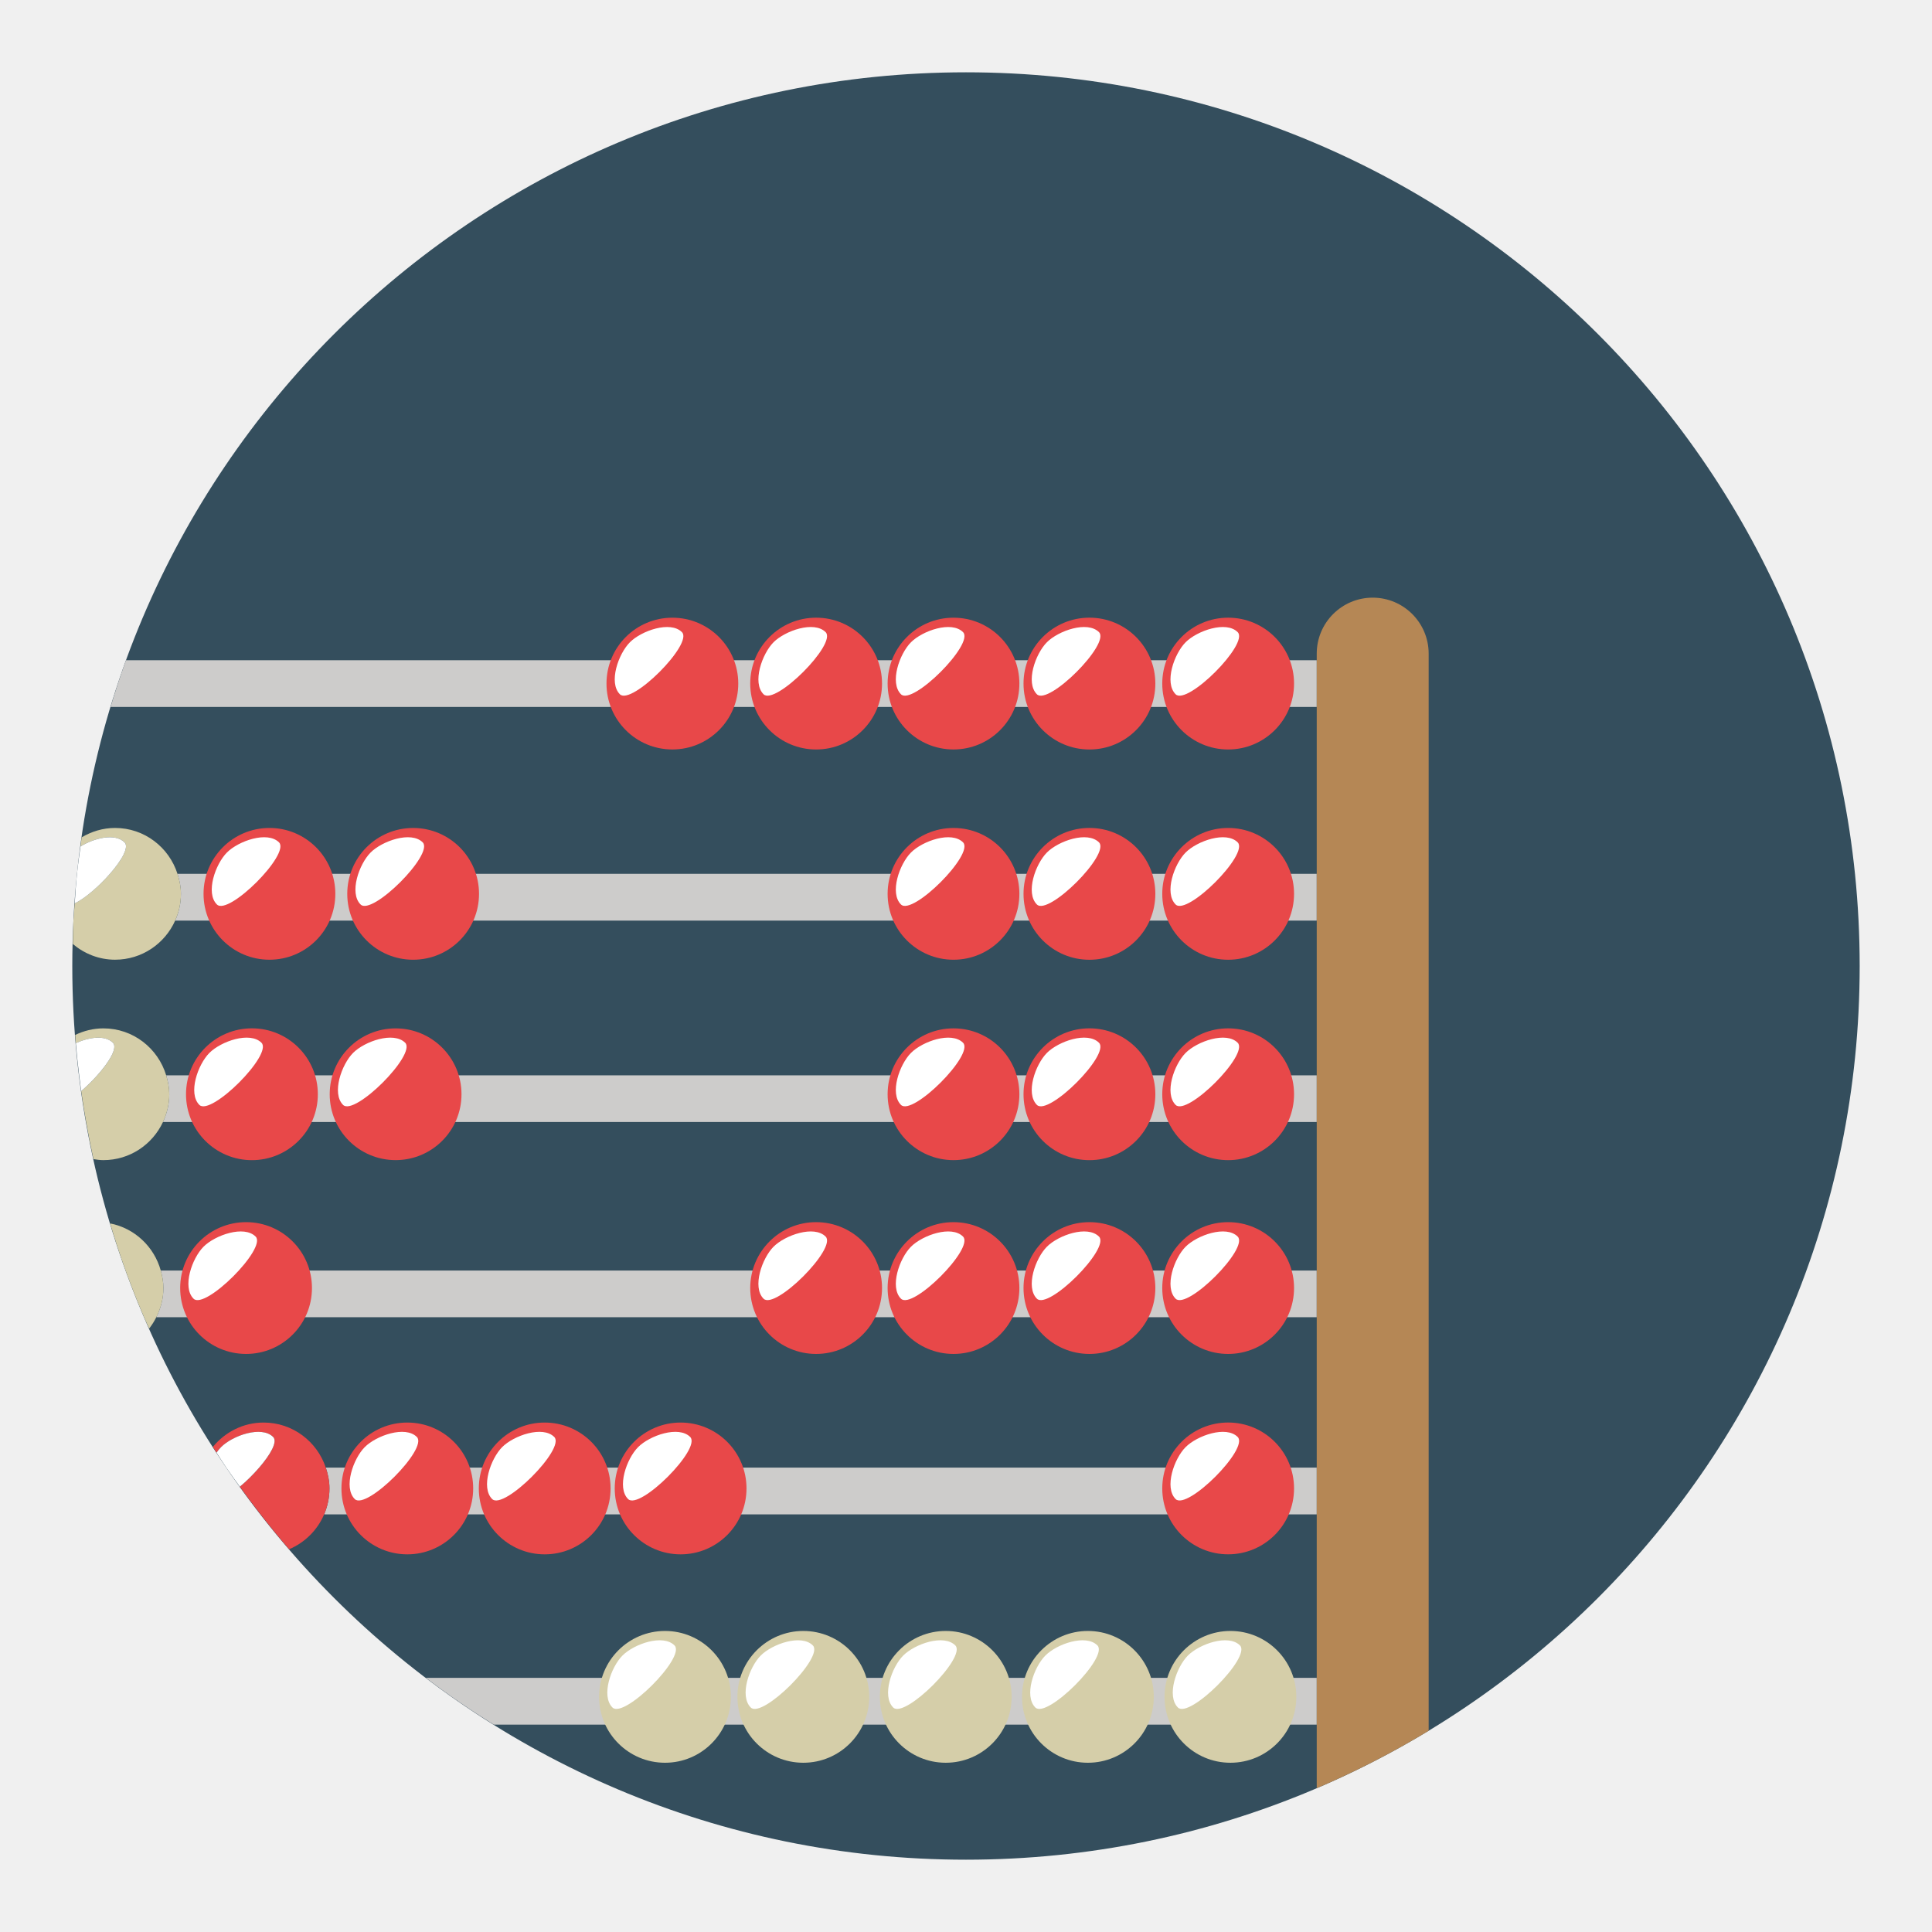
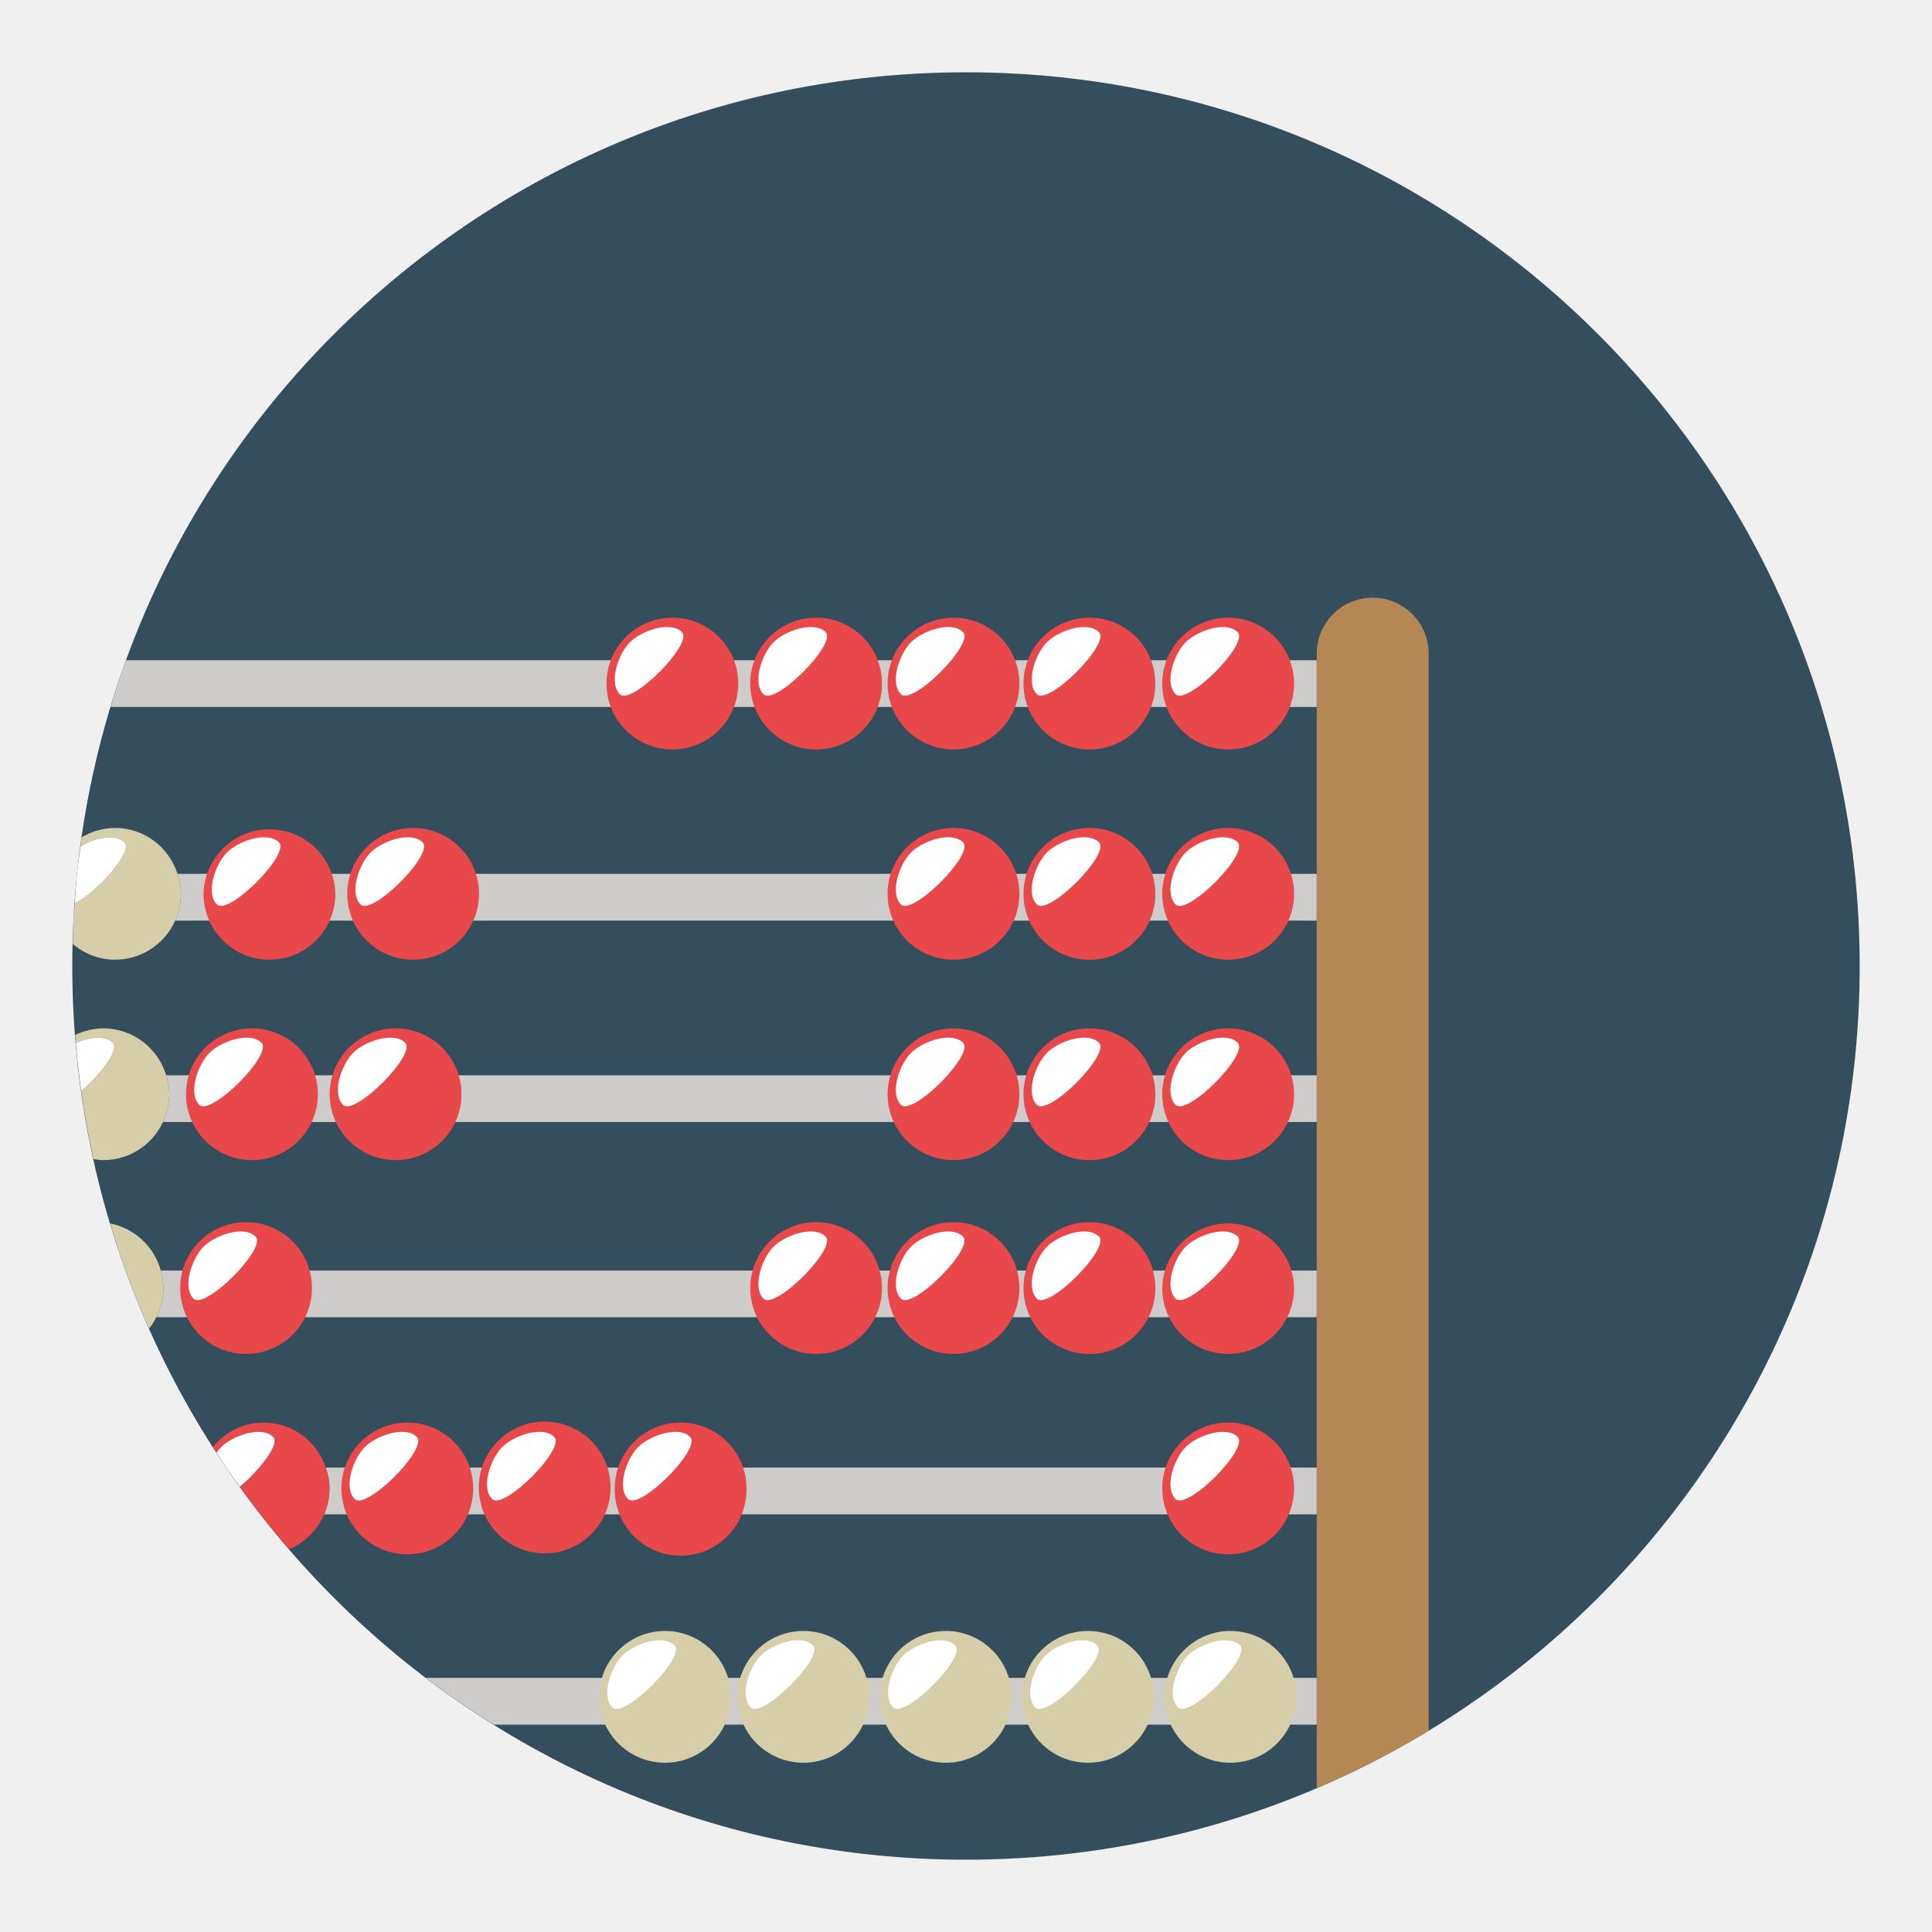
- <svg xmlns="http://www.w3.org/2000/svg" version="1.1" id="Layer_1" x="0px" y="0px" width="136.913px" height="136.914px" viewBox="0 0 136.913 136.914" enable-background="new 0 0 136.913 136.914" xml:space="preserve">
+ <svg xmlns="http://www.w3.org/2000/svg" width="136.913" height="136.914" xml:space="preserve">
+   <circle fill="#344E5D" cx="68.456" cy="68.457" r="63.333" />
+   <path fill="#CDCCCB" d="M93.313 46.789H8.928A64.115 64.115 0 0 0 7.834 50.1h85.479v-3.311zM12.822 63.344c0 .676-.15 1.314-.408 1.895h80.898v-3.313H12.578c.145.451.244.92.244 1.418zM11.996 77.545c0 .705-.168 1.369-.449 1.969h81.766v-3.309H11.777c.129.428.219.871.219 1.34zM11.58 91.277c0 .748-.191 1.445-.504 2.07h82.236v-3.309h-81.92c.11.398.188.808.188 1.239zM23.348 105.479c0 .652-.135 1.273-.377 1.838h70.342v-3.313H23.088c.156.467.26.957.26 1.475zM93.313 118.904H30.176a63.821 63.821 0 0 0 4.809 3.313h58.328v-3.313z" />
  <g>
+     <circle fill="#E84849" cx="57.836" cy="48.443" r="4.67" />
+     <path fill="#FFF" d="M54.109 49.199c-.822-.822-.105-2.867.711-3.688.824-.818 2.869-1.535 3.689-.713.823.819-3.577 5.223-4.4 4.401z" />
+     <circle fill="#E84849" cx="47.649" cy="48.443" r="4.669" />
+     <path fill="#FFF" d="M43.928 49.199c-.822-.822-.107-2.867.715-3.688.82-.818 2.863-1.535 3.684-.713.821.819-3.581 5.223-4.399 4.401z" />
+     <circle fill="#E84849" cx="67.571" cy="48.443" r="4.669" />
+     <path fill="#FFF" d="M63.848 49.199c-.822-.822-.107-2.867.713-3.688.822-.818 2.867-1.535 3.686-.713.821.819-3.581 5.223-4.399 4.401z" />
+     <circle fill="#E84849" cx="77.204" cy="48.443" r="4.671" />
+     <path fill="#FFF" d="M73.48 49.199c-.822-.822-.107-2.867.713-3.688.82-.818 2.865-1.535 3.688-.713.822.819-3.58 5.223-4.401 4.401z" />
+     <circle fill="#E84849" cx="87.035" cy="48.443" r="4.67" />
+     <path fill="#FFF" d="M83.311 49.199c-.82-.822-.107-2.867.713-3.688.822-.818 2.869-1.535 3.686-.713.821.819-3.577 5.223-4.399 4.401z" />
    <g>
+       <circle fill="#E84849" cx="29.278" cy="63.344" r="4.669" />
+       <path fill="#FFF" d="M25.553 64.096c-.824-.818-.107-2.863.713-3.684.822-.822 2.867-1.537 3.689-.717.818.823-3.582 5.225-4.402 4.401z" />
+       <path fill="#E84849" d="M14.424 63.344a4.671 4.671 0 0 1 9.34 0 4.668 4.668 0 0 1-4.668 4.668 4.669 4.669 0 0 1-4.672-4.668z" />
+       <path fill="#FFF" d="M15.371 64.096c-.824-.818-.107-2.863.713-3.684.822-.822 2.865-1.537 3.688-.717.818.823-3.581 5.225-4.401 4.401z" />
+       <circle fill="#E84849" cx="67.571" cy="63.344" r="4.669" />
+       <path fill="#FFF" d="M63.848 64.096c-.822-.818-.107-2.863.713-3.684.822-.822 2.867-1.537 3.686-.717.821.823-3.581 5.225-4.399 4.401z" />
      <g>
-         <g>
-           <g>
-             <g>
-               <circle fill="#344E5D" cx="68.456" cy="68.457" r="63.333" />
-             </g>
-           </g>
-         </g>
+         <circle fill="#E84849" cx="77.204" cy="63.344" r="4.671" />
+         <path fill="#FFF" d="M73.48 64.096c-.822-.818-.107-2.863.713-3.684.82-.822 2.865-1.537 3.688-.717.822.823-3.58 5.225-4.401 4.401z" />
+       </g>
+       <g>
+         <circle fill="#E84849" cx="87.035" cy="63.344" r="4.67" />
+         <path fill="#FFF" d="M83.311 64.096c-.82-.818-.107-2.863.713-3.684.822-.822 2.869-1.537 3.686-.717.821.823-3.577 5.225-4.399 4.401z" />
      </g>
    </g>
    <g>
+       <path fill="#E84849" d="M23.365 77.545a4.67 4.67 0 0 1 9.34 0 4.668 4.668 0 0 1-4.668 4.668 4.669 4.669 0 0 1-4.672-4.668z" />
+       <path fill="#FFF" d="M24.311 78.299c-.82-.82-.107-2.865.713-3.686.822-.82 2.867-1.537 3.689-.717.818.823-3.58 5.223-4.402 4.403z" />
+       <circle fill="#E84849" cx="17.853" cy="77.545" r="4.671" />
+       <path fill="#FFF" d="M14.127 78.299c-.82-.82-.107-2.865.715-3.686s2.865-1.537 3.688-.717c.82.823-3.581 5.223-4.403 4.403z" />
+       <circle fill="#E84849" cx="67.571" cy="77.545" r="4.669" />
+       <path fill="#FFF" d="M63.848 78.299c-.822-.82-.107-2.865.713-3.686.822-.82 2.867-1.537 3.686-.717.821.823-3.581 5.223-4.399 4.403z" />
      <g>
-         <g>
-           <g>
-             <g>
-               <g>
-                 <path fill="#CDCCCB" d="M93.313,46.789H8.928c-0.396,1.09-0.756,2.195-1.094,3.311h85.479V46.789z" />
-               </g>
-             </g>
-           </g>
-         </g>
+         <circle fill="#E84849" cx="77.204" cy="77.545" r="4.671" />
+         <path fill="#FFF" d="M73.48 78.299c-.822-.82-.107-2.865.713-3.686s2.865-1.537 3.688-.717c.822.823-3.58 5.223-4.401 4.403z" />
      </g>
      <g>
-         <g>
-           <g>
-             <g>
-               <g>
-                 <path fill="#CDCCCB" d="M12.822,63.344c0,0.676-0.15,1.314-0.408,1.895h80.898v-3.313H12.578         C12.723,62.377,12.822,62.846,12.822,63.344z" />
-               </g>
-             </g>
-           </g>
-         </g>
-       </g>
-       <g>
-         <g>
-           <g>
-             <g>
-               <g>
-                 <path fill="#CDCCCB" d="M11.996,77.545c0,0.705-0.168,1.369-0.449,1.969h81.766v-3.309H11.777         C11.906,76.633,11.996,77.076,11.996,77.545z" />
-               </g>
-             </g>
-           </g>
-         </g>
-       </g>
-       <g>
-         <g>
-           <g>
-             <g>
-               <g>
-                 <path fill="#CDCCCB" d="M11.58,91.277c0,0.748-0.191,1.445-0.504,2.07h82.236v-3.309h-81.92         C11.502,90.436,11.58,90.846,11.58,91.277z" />
-               </g>
-             </g>
-           </g>
-         </g>
-       </g>
-       <g>
-         <g>
-           <g>
-             <g>
-               <g>
-                 <path fill="#CDCCCB" d="M23.348,105.479c0,0.652-0.135,1.273-0.377,1.838h70.342v-3.313H23.088         C23.244,104.471,23.348,104.961,23.348,105.479z" />
-               </g>
-             </g>
-           </g>
-         </g>
-       </g>
-       <g>
-         <g>
-           <g>
-             <g>
-               <g>
-                 <path fill="#CDCCCB" d="M93.313,118.904H30.176c1.549,1.176,3.152,2.279,4.809,3.313h58.328V118.904z" />
-               </g>
-             </g>
-           </g>
-         </g>
+         <circle fill="#E84849" cx="87.035" cy="77.545" r="4.67" />
+         <path fill="#FFF" d="M83.311 78.299c-.82-.82-.107-2.865.713-3.686.822-.82 2.869-1.537 3.686-.717.821.823-3.577 5.223-4.399 4.403z" />
      </g>
    </g>
    <g>
+       <path fill="#E84849" d="M53.166 91.277a4.67 4.67 0 1 1 4.668 4.672 4.669 4.669 0 0 1-4.668-4.672z" />
+       <path fill="#FFF" d="M54.109 92.033c-.822-.82-.105-2.867.711-3.686.824-.82 2.869-1.537 3.689-.715.823.821-3.577 5.223-4.4 4.401z" />
+       <path fill="#E84849" d="M12.768 91.277a4.67 4.67 0 1 1 9.34.004 4.67 4.67 0 0 1-9.34-.004z" />
+       <path fill="#FFF" d="M13.715 92.033c-.822-.82-.107-2.867.711-3.686.822-.82 2.867-1.537 3.689-.715.821.821-3.582 5.223-4.4 4.401z" />
+       <path fill="#E84849" d="M62.902 91.277a4.67 4.67 0 1 1 4.668 4.672 4.669 4.669 0 0 1-4.668-4.672z" />
+       <path fill="#FFF" d="M63.848 92.033c-.822-.82-.107-2.867.713-3.686.822-.82 2.867-1.537 3.686-.715.821.821-3.581 5.223-4.399 4.401z" />
      <g>
-         <g>
-           <g>
-             <g>
-               <g>
-                 <g>
-                   <g>
-                     <circle fill="#E84849" cx="57.836" cy="48.443" r="4.67" />
-                   </g>
-                 </g>
-               </g>
-             </g>
-           </g>
-           <g>
-             <g>
-               <g>
-                 <g>
-                   <g>
-                     <path fill="#FFFFFF" d="M54.109,49.199c-0.822-0.822-0.105-2.867,0.711-3.688c0.824-0.818,2.869-1.535,3.689-0.713           C59.332,45.617,54.932,50.021,54.109,49.199z" />
-                   </g>
-                 </g>
-               </g>
-             </g>
-           </g>
-         </g>
-         <g>
-           <g>
-             <g>
-               <g>
-                 <g>
-                   <g>
-                     <circle fill="#E84849" cx="47.649" cy="48.443" r="4.669" />
-                   </g>
-                 </g>
-               </g>
-             </g>
-           </g>
-           <g>
-             <g>
-               <g>
-                 <g>
-                   <g>
-                     <path fill="#FFFFFF" d="M43.928,49.199c-0.822-0.822-0.107-2.867,0.715-3.688c0.82-0.818,2.863-1.535,3.684-0.713           C49.148,45.617,44.746,50.021,43.928,49.199z" />
-                   </g>
-                 </g>
-               </g>
-             </g>
-           </g>
-         </g>
-         <g>
-           <g>
-             <g>
-               <g>
-                 <g>
-                   <g>
-                     <circle fill="#E84849" cx="67.571" cy="48.443" r="4.669" />
-                   </g>
-                 </g>
-               </g>
-             </g>
-           </g>
-           <g>
-             <g>
-               <g>
-                 <g>
-                   <g>
-                     <path fill="#FFFFFF" d="M63.848,49.199c-0.822-0.822-0.107-2.867,0.713-3.688c0.822-0.818,2.867-1.535,3.686-0.713           C69.068,45.617,64.666,50.021,63.848,49.199z" />
-                   </g>
-                 </g>
-               </g>
-             </g>
-           </g>
-         </g>
-         <g>
-           <g>
-             <g>
-               <g>
-                 <g>
-                   <g>
-                     <circle fill="#E84849" cx="77.204" cy="48.443" r="4.671" />
-                   </g>
-                 </g>
-               </g>
-             </g>
-           </g>
-           <g>
-             <g>
-               <g>
-                 <g>
-                   <g>
-                     <path fill="#FFFFFF" d="M73.48,49.199c-0.822-0.822-0.107-2.867,0.713-3.688c0.82-0.818,2.865-1.535,3.688-0.713           C78.703,45.617,74.301,50.021,73.48,49.199z" />
-                   </g>
-                 </g>
-               </g>
-             </g>
-           </g>
-         </g>
-         <g>
-           <g>
-             <g>
-               <g>
-                 <g>
-                   <g>
-                     <circle fill="#E84849" cx="87.035" cy="48.443" r="4.67" />
-                   </g>
-                 </g>
-               </g>
-             </g>
-           </g>
-           <g>
-             <g>
-               <g>
-                 <g>
-                   <g>
-                     <path fill="#FFFFFF" d="M83.311,49.199c-0.82-0.822-0.107-2.867,0.713-3.688c0.822-0.818,2.869-1.535,3.686-0.713           C88.531,45.617,84.133,50.021,83.311,49.199z" />
-                   </g>
-                 </g>
-               </g>
-             </g>
-           </g>
-         </g>
+         <path fill="#E84849" d="M72.533 91.277a4.671 4.671 0 1 1 9.342.006 4.671 4.671 0 0 1-9.342-.006z" />
+         <path fill="#FFF" d="M73.48 92.033c-.822-.82-.107-2.867.713-3.686.82-.82 2.865-1.537 3.688-.715.822.821-3.58 5.223-4.401 4.401z" />
      </g>
      <g>
-         <g>
-           <g>
-             <g>
-               <g>
-                 <g>
-                   <g>
-                     <circle fill="#E84849" cx="29.278" cy="63.344" r="4.669" />
-                   </g>
-                 </g>
-               </g>
-             </g>
-           </g>
-           <g>
-             <g>
-               <g>
-                 <g>
-                   <g>
-                     <path fill="#FFFFFF" d="M25.553,64.096c-0.824-0.818-0.107-2.863,0.713-3.684c0.822-0.822,2.867-1.537,3.689-0.717           C30.773,60.518,26.373,64.92,25.553,64.096z" />
-                   </g>
-                 </g>
-               </g>
-             </g>
-           </g>
-         </g>
-         <g>
-           <g>
-             <g>
-               <g>
-                 <g>
-                   <g>
-                     <path fill="#E84849" d="M14.424,63.344c0-2.578,2.092-4.67,4.672-4.67c2.576,0,4.668,2.092,4.668,4.67           c0,2.58-2.092,4.668-4.668,4.668C16.516,68.012,14.424,65.924,14.424,63.344z" />
-                   </g>
-                 </g>
-               </g>
-             </g>
-           </g>
-           <g>
-             <g>
-               <g>
-                 <g>
-                   <g>
-                     <path fill="#FFFFFF" d="M15.371,64.096c-0.824-0.818-0.107-2.863,0.713-3.684c0.822-0.822,2.865-1.537,3.688-0.717           C20.59,60.518,16.191,64.92,15.371,64.096z" />
-                   </g>
-                 </g>
-               </g>
-             </g>
-           </g>
-         </g>
-         <g>
-           <g>
-             <g>
-               <g>
-                 <g>
-                   <g>
-                     <circle fill="#E84849" cx="67.571" cy="63.344" r="4.669" />
-                   </g>
-                 </g>
-               </g>
-             </g>
-           </g>
-           <g>
-             <g>
-               <g>
-                 <g>
-                   <g>
-                     <path fill="#FFFFFF" d="M63.848,64.096c-0.822-0.818-0.107-2.863,0.713-3.684c0.822-0.822,2.867-1.537,3.686-0.717           C69.068,60.518,64.666,64.92,63.848,64.096z" />
-                   </g>
-                 </g>
-               </g>
-             </g>
-           </g>
-         </g>
-         <g>
-           <g>
-             <g>
-               <g>
-                 <g>
-                   <g>
-                     <circle fill="#E84849" cx="77.204" cy="63.344" r="4.671" />
-                   </g>
-                 </g>
-               </g>
-             </g>
-           </g>
-           <g>
-             <g>
-               <g>
-                 <g>
-                   <g>
-                     <path fill="#FFFFFF" d="M73.48,64.096c-0.822-0.818-0.107-2.863,0.713-3.684c0.82-0.822,2.865-1.537,3.688-0.717           C78.703,60.518,74.301,64.92,73.48,64.096z" />
-                   </g>
-                 </g>
-               </g>
-             </g>
-           </g>
-         </g>
-         <g>
-           <g>
-             <g>
-               <g>
-                 <g>
-                   <g>
-                     <circle fill="#E84849" cx="87.035" cy="63.344" r="4.67" />
-                   </g>
-                 </g>
-               </g>
-             </g>
-           </g>
-           <g>
-             <g>
-               <g>
-                 <g>
-                   <g>
-                     <path fill="#FFFFFF" d="M83.311,64.096c-0.82-0.818-0.107-2.863,0.713-3.684c0.822-0.822,2.869-1.537,3.686-0.717           C88.531,60.518,84.133,64.92,83.311,64.096z" />
-                   </g>
-                 </g>
-               </g>
-             </g>
-           </g>
-         </g>
+         <path fill="#E84849" d="M82.365 91.277a4.671 4.671 0 0 1 9.34 0 4.67 4.67 0 1 1-9.34 0z" />
+         <path fill="#FFF" d="M83.311 92.033c-.82-.82-.107-2.867.713-3.686.822-.82 2.869-1.537 3.686-.715.821.821-3.577 5.223-4.399 4.401z" />
+       </g>
+     </g>
+     <g>
+       <path fill="#E84849" d="M24.197 105.479a4.667 4.667 0 0 1 4.668-4.668 4.67 4.67 0 0 1 0 9.34 4.668 4.668 0 0 1-4.668-4.672z" />
+       <path fill="#FFF" d="M25.139 106.232c-.822-.818-.105-2.865.713-3.684.822-.82 2.867-1.537 3.689-.715.82.819-3.58 5.222-4.402 4.399z" />
+       <path fill="#B58755" d="M97.277 42.354a3.968 3.968 0 0 0-3.965 3.969v80.4a63.053 63.053 0 0 0 7.932-4.07V46.322a3.967 3.967 0 0 0-3.967-3.968z" />
+       <path fill="#D5CEA9" d="M12.578 61.926c-.602-1.881-2.344-3.252-4.424-3.252-.869 0-1.672.254-2.369.666-.031.215-.055.434-.082.648.969-.604 2.453-.965 3.125-.293.34.34-.217 1.291-1.039 2.23-.766.877-1.76 1.738-2.494 2.096-.029.406-.07.809-.092 1.217-.027.551-.027 1.107-.041 1.662a4.63 4.63 0 0 0 2.992 1.111 4.665 4.665 0 0 0 4.26-2.773c.258-.58.408-1.219.408-1.895a4.6 4.6 0 0 0-.244-1.417z" />
+       <path fill="#FFF" d="M8.828 59.695c-.672-.672-2.156-.311-3.125.293-.086.645-.18 1.287-.246 1.938-.072.693-.115 1.396-.162 2.096.734-.357 1.729-1.219 2.494-2.096.822-.94 1.379-1.891 1.039-2.231z" />
+       <path fill="#D5CEA9" d="M11.777 76.205c-.58-1.92-2.342-3.328-4.451-3.328-.719 0-1.391.176-1.998.465.016.193.027.389.045.584.926-.424 2.066-.594 2.629-.029.348.35-.248 1.344-1.109 2.309-.352.395-.744.781-1.139 1.121a69.644 69.644 0 0 0 .868 4.815c.232.037.463.072.705.072a4.66 4.66 0 0 0 4.221-2.699c.281-.6.449-1.264.449-1.969a4.649 4.649 0 0 0-.22-1.341z" />
+       <path fill="#FFF" d="M8.002 73.896c-.563-.564-1.703-.395-2.629.029.064.764.146 1.523.238 2.279.045.375.09.748.143 1.121.395-.34.787-.727 1.139-1.121.861-.964 1.457-1.958 1.109-2.308z" />
+       <path fill="#D5CEA9" d="M11.393 90.039a4.665 4.665 0 0 0-3.59-3.34c.338 1.127.699 2.24 1.098 3.34a62.624 62.624 0 0 0 1.307 3.309c.115.27.244.533.363.801.193-.248.363-.516.506-.801a4.602 4.602 0 0 0 .504-2.07 4.693 4.693 0 0 0-.188-1.239z" />
+       <path fill="#E84849" d="M23.088 104.004c-.619-1.85-2.346-3.193-4.406-3.193-1.457 0-2.74.682-3.596 1.725.086.137.174.273.262.41.104-.15.211-.287.322-.396.822-.82 2.865-1.537 3.688-.715.332.332-.195 1.25-.99 2.17a12.13 12.13 0 0 1-1.369 1.352c.477.664.965 1.318 1.465 1.961.656.84 1.33 1.664 2.025 2.471a4.674 4.674 0 0 0 2.859-4.309c0-.519-.104-1.009-.26-1.476z" />
+       <path fill="#FFF" d="M19.357 101.834c-.822-.822-2.865-.105-3.688.715a2.71 2.71 0 0 0-.322.396c.23.354.453.711.689 1.059.311.459.639.902.961 1.352.477-.398.957-.873 1.369-1.352.796-.92 1.323-1.838.991-2.17z" />
+       <g>
+         <path fill="#E84849" d="M33.932 105.479a4.67 4.67 0 1 1 9.339.003 4.67 4.67 0 0 1-9.339-.003z" />
+         <path fill="#FFF" d="M34.877 106.232c-.822-.818-.105-2.865.713-3.684.822-.82 2.865-1.537 3.688-.715.82.819-3.581 5.222-4.401 4.399z" />
      </g>
      <g>
-         <g>
-           <g>
-             <g>
-               <g>
-                 <g>
-                   <g>
-                     <path fill="#E84849" d="M23.365,77.545c0-2.578,2.092-4.668,4.672-4.668c2.576,0,4.668,2.09,4.668,4.668           c0,2.58-2.092,4.668-4.668,4.668C25.457,82.213,23.365,80.125,23.365,77.545z" />
-                   </g>
-                 </g>
-               </g>
-             </g>
-           </g>
-           <g>
-             <g>
-               <g>
-                 <g>
-                   <g>
-                     <path fill="#FFFFFF" d="M24.311,78.299c-0.82-0.82-0.107-2.865,0.713-3.686c0.822-0.82,2.867-1.537,3.689-0.717           C29.531,74.719,25.133,79.119,24.311,78.299z" />
-                   </g>
-                 </g>
-               </g>
-             </g>
-           </g>
-         </g>
-         <g>
-           <g>
-             <g>
-               <g>
-                 <g>
-                   <g>
-                     <circle fill="#E84849" cx="17.853" cy="77.545" r="4.671" />
-                   </g>
-                 </g>
-               </g>
-             </g>
-           </g>
-           <g>
-             <g>
-               <g>
-                 <g>
-                   <g>
-                     <path fill="#FFFFFF" d="M14.127,78.299c-0.82-0.82-0.107-2.865,0.715-3.686s2.865-1.537,3.688-0.717           C19.35,74.719,14.949,79.119,14.127,78.299z" />
-                   </g>
-                 </g>
-               </g>
-             </g>
-           </g>
-         </g>
-         <g>
-           <g>
-             <g>
-               <g>
-                 <g>
-                   <g>
-                     <circle fill="#E84849" cx="67.571" cy="77.545" r="4.669" />
-                   </g>
-                 </g>
-               </g>
-             </g>
-           </g>
-           <g>
-             <g>
-               <g>
-                 <g>
-                   <g>
-                     <path fill="#FFFFFF" d="M63.848,78.299c-0.822-0.82-0.107-2.865,0.713-3.686c0.822-0.82,2.867-1.537,3.686-0.717           C69.068,74.719,64.666,79.119,63.848,78.299z" />
-                   </g>
-                 </g>
-               </g>
-             </g>
-           </g>
-         </g>
-         <g>
-           <g>
-             <g>
-               <g>
-                 <g>
-                   <g>
-                     <circle fill="#E84849" cx="77.204" cy="77.545" r="4.671" />
-                   </g>
-                 </g>
-               </g>
-             </g>
-           </g>
-           <g>
-             <g>
-               <g>
-                 <g>
-                   <g>
-                     <path fill="#FFFFFF" d="M73.48,78.299c-0.822-0.82-0.107-2.865,0.713-3.686s2.865-1.537,3.688-0.717           C78.703,74.719,74.301,79.119,73.48,78.299z" />
-                   </g>
-                 </g>
-               </g>
-             </g>
-           </g>
-         </g>
-         <g>
-           <g>
-             <g>
-               <g>
-                 <g>
-                   <g>
-                     <circle fill="#E84849" cx="87.035" cy="77.545" r="4.67" />
-                   </g>
-                 </g>
-               </g>
-             </g>
-           </g>
-           <g>
-             <g>
-               <g>
-                 <g>
-                   <g>
-                     <path fill="#FFFFFF" d="M83.311,78.299c-0.82-0.82-0.107-2.865,0.713-3.686c0.822-0.82,2.869-1.537,3.686-0.717           C88.531,74.719,84.133,79.119,83.311,78.299z" />
-                   </g>
-                 </g>
-               </g>
-             </g>
-           </g>
-         </g>
+         <path fill="#E84849" d="M43.564 105.479a4.669 4.669 0 0 1 9.338 0 4.67 4.67 0 1 1-9.338 0z" />
+         <path fill="#FFF" d="M44.51 106.232c-.822-.818-.107-2.865.715-3.684.82-.82 2.865-1.537 3.686-.715.821.819-3.579 5.222-4.401 4.399z" />
      </g>
      <g>
-         <g>
-           <g>
-             <g>
-               <g>
-                 <g>
-                   <g>
-                     <path fill="#E84849" d="M53.166,91.277c0-2.576,2.09-4.668,4.668-4.668s4.672,2.092,4.672,4.668           c0,2.582-2.094,4.672-4.672,4.672S53.166,93.859,53.166,91.277z" />
-                   </g>
-                 </g>
-               </g>
-             </g>
-           </g>
-           <g>
-             <g>
-               <g>
-                 <g>
-                   <g>
-                     <path fill="#FFFFFF" d="M54.109,92.033c-0.822-0.82-0.105-2.867,0.711-3.686c0.824-0.82,2.869-1.537,3.689-0.715           C59.332,88.453,54.932,92.855,54.109,92.033z" />
-                   </g>
-                 </g>
-               </g>
-             </g>
-           </g>
-         </g>
-         <g>
-           <g>
-             <g>
-               <g>
-                 <g>
-                   <g>
-                     <path fill="#E84849" d="M12.768,91.277c0-2.576,2.09-4.668,4.672-4.668c2.578,0,4.668,2.092,4.668,4.668           c0,2.582-2.09,4.672-4.668,4.672C14.857,95.949,12.768,93.859,12.768,91.277z" />
-                   </g>
-                 </g>
-               </g>
-             </g>
-           </g>
-           <g>
-             <g>
-               <g>
-                 <g>
-                   <g>
-                     <path fill="#FFFFFF" d="M13.715,92.033c-0.822-0.82-0.107-2.867,0.711-3.686c0.822-0.82,2.867-1.537,3.689-0.715           C18.936,88.453,14.533,92.855,13.715,92.033z" />
-                   </g>
-                 </g>
-               </g>
-             </g>
-           </g>
-         </g>
-         <g>
-           <g>
-             <g>
-               <g>
-                 <g>
-                   <g>
-                     <path fill="#E84849" d="M62.902,91.277c0-2.576,2.09-4.668,4.668-4.668c2.58,0,4.67,2.092,4.67,4.668           c0,2.582-2.09,4.672-4.67,4.672C64.992,95.949,62.902,93.859,62.902,91.277z" />
-                   </g>
-                 </g>
-               </g>
-             </g>
-           </g>
-           <g>
-             <g>
-               <g>
-                 <g>
-                   <g>
-                     <path fill="#FFFFFF" d="M63.848,92.033c-0.822-0.82-0.107-2.867,0.713-3.686c0.822-0.82,2.867-1.537,3.686-0.715           C69.068,88.453,64.666,92.855,63.848,92.033z" />
-                   </g>
-                 </g>
-               </g>
-             </g>
-           </g>
-         </g>
-         <g>
-           <g>
-             <g>
-               <g>
-                 <g>
-                   <g>
-                     <path fill="#E84849" d="M72.533,91.277c0-2.576,2.094-4.668,4.672-4.668s4.67,2.092,4.67,4.668           c0,2.582-2.092,4.672-4.67,4.672S72.533,93.859,72.533,91.277z" />
-                   </g>
-                 </g>
-               </g>
-             </g>
-           </g>
-           <g>
-             <g>
-               <g>
-                 <g>
-                   <g>
-                     <path fill="#FFFFFF" d="M73.48,92.033c-0.822-0.82-0.107-2.867,0.713-3.686c0.82-0.82,2.865-1.537,3.688-0.715           C78.703,88.453,74.301,92.855,73.48,92.033z" />
-                   </g>
-                 </g>
-               </g>
-             </g>
-           </g>
-         </g>
-         <g>
-           <g>
-             <g>
-               <g>
-                 <g>
-                   <g>
-                     <path fill="#E84849" d="M82.365,91.277c0-2.576,2.092-4.668,4.67-4.668s4.67,2.092,4.67,4.668           c0,2.582-2.092,4.672-4.67,4.672S82.365,93.859,82.365,91.277z" />
-                   </g>
-                 </g>
-               </g>
-             </g>
-           </g>
-           <g>
-             <g>
-               <g>
-                 <g>
-                   <g>
-                     <path fill="#FFFFFF" d="M83.311,92.033c-0.82-0.82-0.107-2.867,0.713-3.686c0.822-0.82,2.869-1.537,3.686-0.715           C88.531,88.453,84.133,92.855,83.311,92.033z" />
-                   </g>
-                 </g>
-               </g>
-             </g>
-           </g>
-         </g>
+         <circle fill="#E84849" cx="87.035" cy="105.479" r="4.67" />
+         <path fill="#FFF" d="M83.311 106.232c-.82-.818-.107-2.865.713-3.684.822-.82 2.869-1.537 3.686-.715.821.819-3.577 5.222-4.399 4.399z" />
      </g>
-       <g>
-         <g>
-           <g>
-             <g>
-               <g>
-                 <g>
-                   <g>
-                     <path fill="#E84849" d="M24.197,105.479c0-2.576,2.086-4.668,4.668-4.668c2.578,0,4.668,2.092,4.668,4.668           c0,2.58-2.09,4.672-4.668,4.672C26.283,110.15,24.197,108.059,24.197,105.479z" />
-                   </g>
-                 </g>
-               </g>
-             </g>
-           </g>
-           <g>
-             <g>
-               <g>
-                 <g>
-                   <g>
-                     <path fill="#FFFFFF" d="M25.139,106.232c-0.822-0.818-0.105-2.865,0.713-3.684c0.822-0.82,2.867-1.537,3.689-0.715           C30.361,102.652,25.961,107.055,25.139,106.232z" />
-                   </g>
-                 </g>
-               </g>
-             </g>
-           </g>
-         </g>
-         <g>
-           <g>
-             <g>
-               <g>
-                 <g>
-                   <g>
-                     <path fill="#B58755" d="M97.277,42.354c-2.189,0-3.965,1.777-3.965,3.969v0.467V50.1v11.826v3.313v10.967v3.309v10.525           v3.309v10.656v3.313v11.588v3.313v4.504c2.75-1.174,5.4-2.535,7.932-4.07V46.322           C101.244,44.131,99.469,42.354,97.277,42.354z" />
-                   </g>
-                 </g>
-               </g>
-             </g>
-           </g>
-           <g>
-             <g>
-               <g>
-                 <g>
-                   <g>
-                     <path fill="#D5CEA9" d="M12.578,61.926c-0.602-1.881-2.344-3.252-4.424-3.252c-0.869,0-1.672,0.254-2.369,0.666           c-0.031,0.215-0.055,0.434-0.082,0.648c0.969-0.604,2.453-0.965,3.125-0.293c0.34,0.34-0.217,1.291-1.039,2.23           c-0.766,0.877-1.76,1.738-2.494,2.096c-0.029,0.406-0.07,0.809-0.092,1.217c-0.027,0.551-0.027,1.107-0.041,1.662           c0.813,0.684,1.848,1.111,2.992,1.111c1.902,0,3.531-1.141,4.26-2.773c0.258-0.58,0.408-1.219,0.408-1.895           C12.822,62.846,12.723,62.377,12.578,61.926z" />
-                   </g>
-                 </g>
-               </g>
-             </g>
-           </g>
-           <g>
-             <g>
-               <g>
-                 <g>
-                   <g>
-                     <path fill="#FFFFFF" d="M8.828,59.695c-0.672-0.672-2.156-0.311-3.125,0.293c-0.086,0.645-0.18,1.287-0.246,1.938           c-0.072,0.693-0.115,1.396-0.162,2.096c0.734-0.357,1.729-1.219,2.494-2.096C8.611,60.986,9.168,60.035,8.828,59.695z" />
-                   </g>
-                 </g>
-               </g>
-             </g>
-           </g>
-           <g>
-             <g>
-               <g>
-                 <g>
-                   <g>
-                     <path fill="#D5CEA9" d="M11.777,76.205c-0.58-1.92-2.342-3.328-4.451-3.328c-0.719,0-1.391,0.176-1.998,0.465           c0.016,0.193,0.027,0.389,0.045,0.584c0.926-0.424,2.066-0.594,2.629-0.029c0.348,0.35-0.248,1.344-1.109,2.309           c-0.352,0.395-0.744,0.781-1.139,1.121c0.104,0.732,0.223,1.461,0.35,2.188c0.156,0.883,0.326,1.758,0.518,2.627           c0.232,0.037,0.463,0.072,0.705,0.072c1.871,0,3.477-1.107,4.221-2.699c0.281-0.6,0.449-1.264,0.449-1.969           C11.996,77.076,11.906,76.633,11.777,76.205z" />
-                   </g>
-                 </g>
-               </g>
-             </g>
-           </g>
-           <g>
-             <g>
-               <g>
-                 <g>
-                   <g>
-                     <path fill="#FFFFFF" d="M8.002,73.896c-0.563-0.564-1.703-0.395-2.629,0.029c0.064,0.764,0.146,1.523,0.238,2.279           c0.045,0.375,0.09,0.748,0.143,1.121c0.395-0.34,0.787-0.727,1.139-1.121C7.754,75.24,8.35,74.246,8.002,73.896z" />
-                   </g>
-                 </g>
-               </g>
-             </g>
-           </g>
-           <g>
-             <g>
-               <g>
-                 <g>
-                   <g>
-                     <path fill="#D5CEA9" d="M11.393,90.039c-0.469-1.691-1.85-3.002-3.59-3.34c0.338,1.127,0.699,2.24,1.098,3.34           c0.404,1.117,0.842,2.221,1.307,3.309c0.115,0.27,0.244,0.533,0.363,0.801c0.193-0.248,0.363-0.516,0.506-0.801           c0.313-0.625,0.504-1.322,0.504-2.07C11.58,90.846,11.502,90.436,11.393,90.039z" />
-                   </g>
-                 </g>
-               </g>
-             </g>
-           </g>
-           <g>
-             <g>
-               <g>
-                 <g>
-                   <g>
-                     <path fill="#E84849" d="M23.088,104.004c-0.619-1.85-2.346-3.193-4.406-3.193c-1.457,0-2.74,0.682-3.596,1.725           c0.086,0.137,0.174,0.273,0.262,0.41c0.104-0.15,0.211-0.287,0.322-0.396c0.822-0.82,2.865-1.537,3.688-0.715           c0.332,0.332-0.195,1.25-0.99,2.17c-0.412,0.479-0.893,0.953-1.369,1.352c0.477,0.664,0.965,1.318,1.465,1.961           c0.656,0.84,1.33,1.664,2.025,2.471c1.115-0.469,2.008-1.359,2.482-2.471c0.242-0.564,0.377-1.186,0.377-1.838           C23.348,104.961,23.244,104.471,23.088,104.004z" />
-                   </g>
-                 </g>
-               </g>
-             </g>
-           </g>
-           <g>
-             <g>
-               <g>
-                 <g>
-                   <g>
-                     <path fill="#FFFFFF" d="M19.357,101.834c-0.822-0.822-2.865-0.105-3.688,0.715c-0.111,0.109-0.219,0.246-0.322,0.396           c0.23,0.354,0.453,0.711,0.689,1.059c0.311,0.459,0.639,0.902,0.961,1.352c0.477-0.398,0.957-0.873,1.369-1.352           C19.162,103.084,19.689,102.166,19.357,101.834z" />
-                   </g>
-                 </g>
-               </g>
-             </g>
-           </g>
-         </g>
-         <g>
-           <g>
-             <g>
-               <g>
-                 <g>
-                   <g>
-                     <path fill="#E84849" d="M33.932,105.479c0-2.576,2.09-4.668,4.668-4.668c2.582,0,4.67,2.092,4.67,4.668           c0,2.58-2.088,4.672-4.67,4.672C36.021,110.15,33.932,108.059,33.932,105.479z" />
-                   </g>
-                 </g>
-               </g>
-             </g>
-           </g>
-           <g>
-             <g>
-               <g>
-                 <g>
-                   <g>
-                     <path fill="#FFFFFF" d="M34.877,106.232c-0.822-0.818-0.105-2.865,0.713-3.684c0.822-0.82,2.865-1.537,3.688-0.715           C40.098,102.652,35.697,107.055,34.877,106.232z" />
-                   </g>
-                 </g>
-               </g>
-             </g>
-           </g>
-         </g>
-         <g>
-           <g>
-             <g>
-               <g>
-                 <g>
-                   <g>
-                     <path fill="#E84849" d="M43.564,105.479c0-2.576,2.092-4.668,4.668-4.668c2.582,0,4.67,2.092,4.67,4.668           c0,2.58-2.088,4.672-4.67,4.672C45.656,110.15,43.564,108.059,43.564,105.479z" />
-                   </g>
-                 </g>
-               </g>
-             </g>
-           </g>
-           <g>
-             <g>
-               <g>
-                 <g>
-                   <g>
-                     <path fill="#FFFFFF" d="M44.51,106.232c-0.822-0.818-0.107-2.865,0.715-3.684c0.82-0.82,2.865-1.537,3.686-0.715           C49.732,102.652,45.332,107.055,44.51,106.232z" />
-                   </g>
-                 </g>
-               </g>
-             </g>
-           </g>
-         </g>
-         <g>
-           <g>
-             <g>
-               <g>
-                 <g>
-                   <g>
-                     <circle fill="#E84849" cx="87.035" cy="105.479" r="4.67" />
-                   </g>
-                 </g>
-               </g>
-             </g>
-           </g>
-           <g>
-             <g>
-               <g>
-                 <g>
-                   <g>
-                     <path fill="#FFFFFF" d="M83.311,106.232c-0.82-0.818-0.107-2.865,0.713-3.684c0.822-0.82,2.869-1.537,3.686-0.715           C88.531,102.652,84.133,107.055,83.311,106.232z" />
-                   </g>
-                 </g>
-               </g>
-             </g>
-           </g>
-         </g>
-       </g>
-       <g>
-         <g>
-           <g>
-             <g>
-               <g>
-                 <g>
-                   <path fill="#D5CEA9" d="M52.258,120.25c0-2.576,2.09-4.67,4.67-4.67c2.578,0,4.67,2.094,4.67,4.67          c0,2.58-2.092,4.67-4.67,4.67C54.348,124.92,52.258,122.83,52.258,120.25z" />
-                 </g>
-               </g>
-             </g>
-           </g>
-         </g>
-         <g>
-           <g>
-             <g>
-               <g>
-                 <g>
-                   <path fill="#FFFFFF" d="M53.203,121.004c-0.822-0.818-0.107-2.867,0.711-3.686c0.822-0.82,2.869-1.535,3.689-0.713          C58.426,117.426,54.021,121.826,53.203,121.004z" />
-                 </g>
-               </g>
-             </g>
-           </g>
-         </g>
-       </g>
-       <g>
-         <g>
-           <g>
-             <g>
-               <g>
-                 <g>
-                   <path fill="#D5CEA9" d="M42.455,120.25c0-2.576,2.092-4.67,4.674-4.67c2.574,0,4.666,2.094,4.666,4.67          c0,2.58-2.092,4.67-4.666,4.67C44.547,124.92,42.455,122.83,42.455,120.25z" />
-                 </g>
-               </g>
-             </g>
-           </g>
-         </g>
-         <g>
-           <g>
-             <g>
-               <g>
-                 <g>
-                   <path fill="#FFFFFF" d="M43.402,121.004c-0.822-0.818-0.107-2.867,0.715-3.686c0.822-0.82,2.865-1.535,3.684-0.713          C48.623,117.426,44.223,121.826,43.402,121.004z" />
-                 </g>
-               </g>
-             </g>
-           </g>
-         </g>
-       </g>
-       <g>
-         <g>
-           <g>
-             <g>
-               <g>
-                 <g>
-                   <path fill="#D5CEA9" d="M62.352,120.25c0-2.576,2.092-4.67,4.67-4.67s4.67,2.094,4.67,4.67c0,2.58-2.092,4.67-4.67,4.67          S62.352,122.83,62.352,120.25z" />
-                 </g>
-               </g>
-             </g>
-           </g>
-         </g>
-         <g>
-           <g>
-             <g>
-               <g>
-                 <g>
-                   <path fill="#FFFFFF" d="M63.297,121.004c-0.82-0.818-0.107-2.867,0.715-3.686c0.822-0.82,2.865-1.535,3.688-0.713          C68.518,117.426,64.119,121.826,63.297,121.004z" />
-                 </g>
-               </g>
-             </g>
-           </g>
-         </g>
-       </g>
-       <g>
-         <g>
-           <g>
-             <g>
-               <g>
-                 <g>
-                   <path fill="#D5CEA9" d="M72.426,120.25c0-2.576,2.092-4.67,4.668-4.67c2.58,0,4.672,2.094,4.672,4.67          c0,2.58-2.092,4.67-4.672,4.67C74.518,124.92,72.426,122.83,72.426,120.25z" />
-                 </g>
-               </g>
-             </g>
-           </g>
-         </g>
-         <g>
-           <g>
-             <g>
-               <g>
-                 <g>
-                   <path fill="#FFFFFF" d="M73.371,121.004c-0.822-0.818-0.107-2.867,0.715-3.686c0.818-0.82,2.865-1.535,3.684-0.713          C78.592,117.426,74.193,121.826,73.371,121.004z" />
-                 </g>
-               </g>
-             </g>
-           </g>
-         </g>
-       </g>
-       <g>
-         <g>
-           <g>
-             <g>
-               <g>
-                 <g>
-                   <path fill="#D5CEA9" d="M82.527,120.25c0-2.576,2.092-4.67,4.668-4.67c2.58,0,4.672,2.094,4.672,4.67          c0,2.58-2.092,4.67-4.672,4.67C84.619,124.92,82.527,122.83,82.527,120.25z" />
-                 </g>
-               </g>
-             </g>
-           </g>
-         </g>
-         <g>
-           <g>
-             <g>
-               <g>
-                 <g>
-                   <path fill="#FFFFFF" d="M83.473,121.004c-0.822-0.818-0.107-2.867,0.713-3.686c0.824-0.82,2.867-1.535,3.686-0.713          C88.693,117.426,84.295,121.826,83.473,121.004z" />
-                 </g>
-               </g>
-             </g>
-           </g>
-         </g>
-       </g>
+     </g>
+     <g>
+       <path fill="#D5CEA9" d="M52.258 120.25c0-2.576 2.09-4.67 4.67-4.67a4.67 4.67 0 1 1-4.67 4.67z" />
+       <path fill="#FFF" d="M53.203 121.004c-.822-.818-.107-2.867.711-3.686.822-.82 2.869-1.535 3.689-.713.823.821-3.582 5.221-4.4 4.399z" />
+     </g>
+     <g>
+       <path fill="#D5CEA9" d="M42.455 120.25a4.674 4.674 0 0 1 4.674-4.67 4.67 4.67 0 1 1-4.674 4.67z" />
+       <path fill="#FFF" d="M43.402 121.004c-.822-.818-.107-2.867.715-3.686.822-.82 2.865-1.535 3.684-.713.822.821-3.578 5.221-4.399 4.399z" />
+     </g>
+     <g>
+       <path fill="#D5CEA9" d="M62.352 120.25c0-2.576 2.092-4.67 4.67-4.67s4.67 2.094 4.67 4.67a4.67 4.67 0 0 1-9.34 0z" />
+       <path fill="#FFF" d="M63.297 121.004c-.82-.818-.107-2.867.715-3.686.822-.82 2.865-1.535 3.688-.713.818.821-3.581 5.221-4.403 4.399z" />
+     </g>
+     <g>
+       <path fill="#D5CEA9" d="M72.426 120.25a4.672 4.672 0 0 1 4.668-4.67 4.67 4.67 0 1 1-4.668 4.67z" />
+       <path fill="#FFF" d="M73.371 121.004c-.822-.818-.107-2.867.715-3.686.818-.82 2.865-1.535 3.684-.713.822.821-3.577 5.221-4.399 4.399z" />
+     </g>
+     <g>
+       <path fill="#D5CEA9" d="M82.527 120.25a4.672 4.672 0 0 1 4.668-4.67 4.67 4.67 0 1 1-4.668 4.67z" />
+       <path fill="#FFF" d="M83.473 121.004c-.822-.818-.107-2.867.713-3.686.824-.82 2.867-1.535 3.686-.713.821.821-3.577 5.221-4.399 4.399z" />
    </g>
  </g>
</svg>
